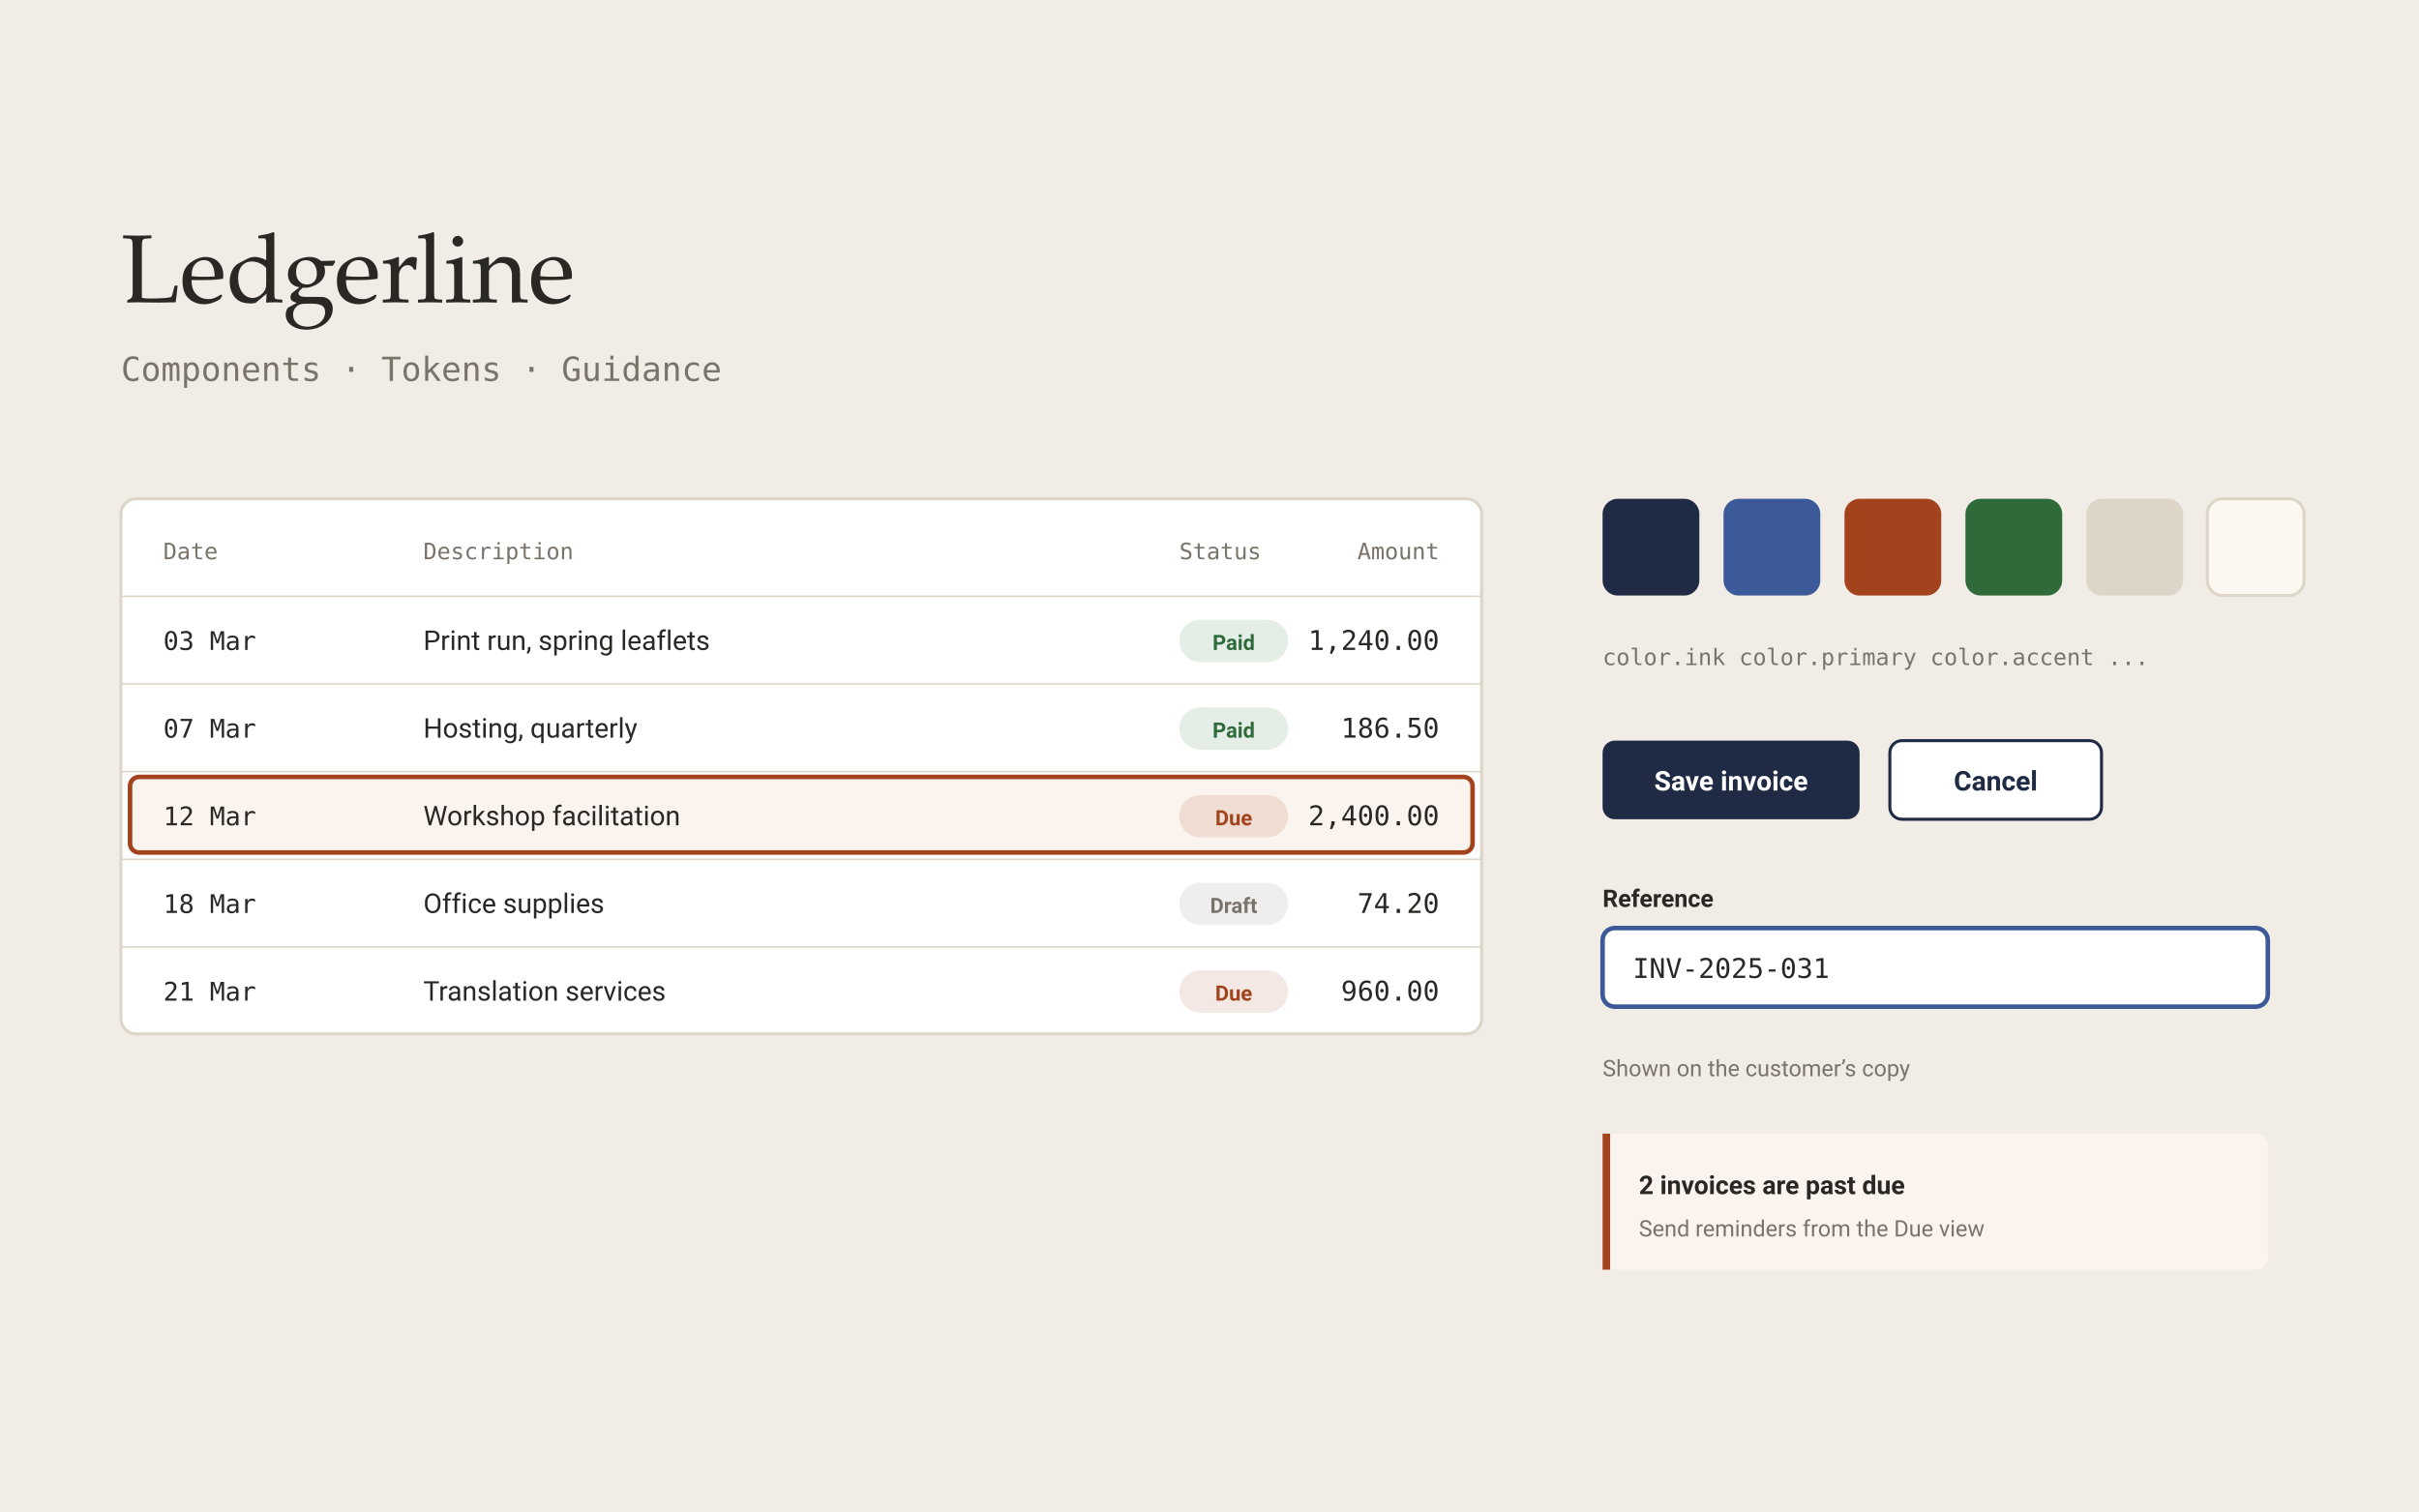
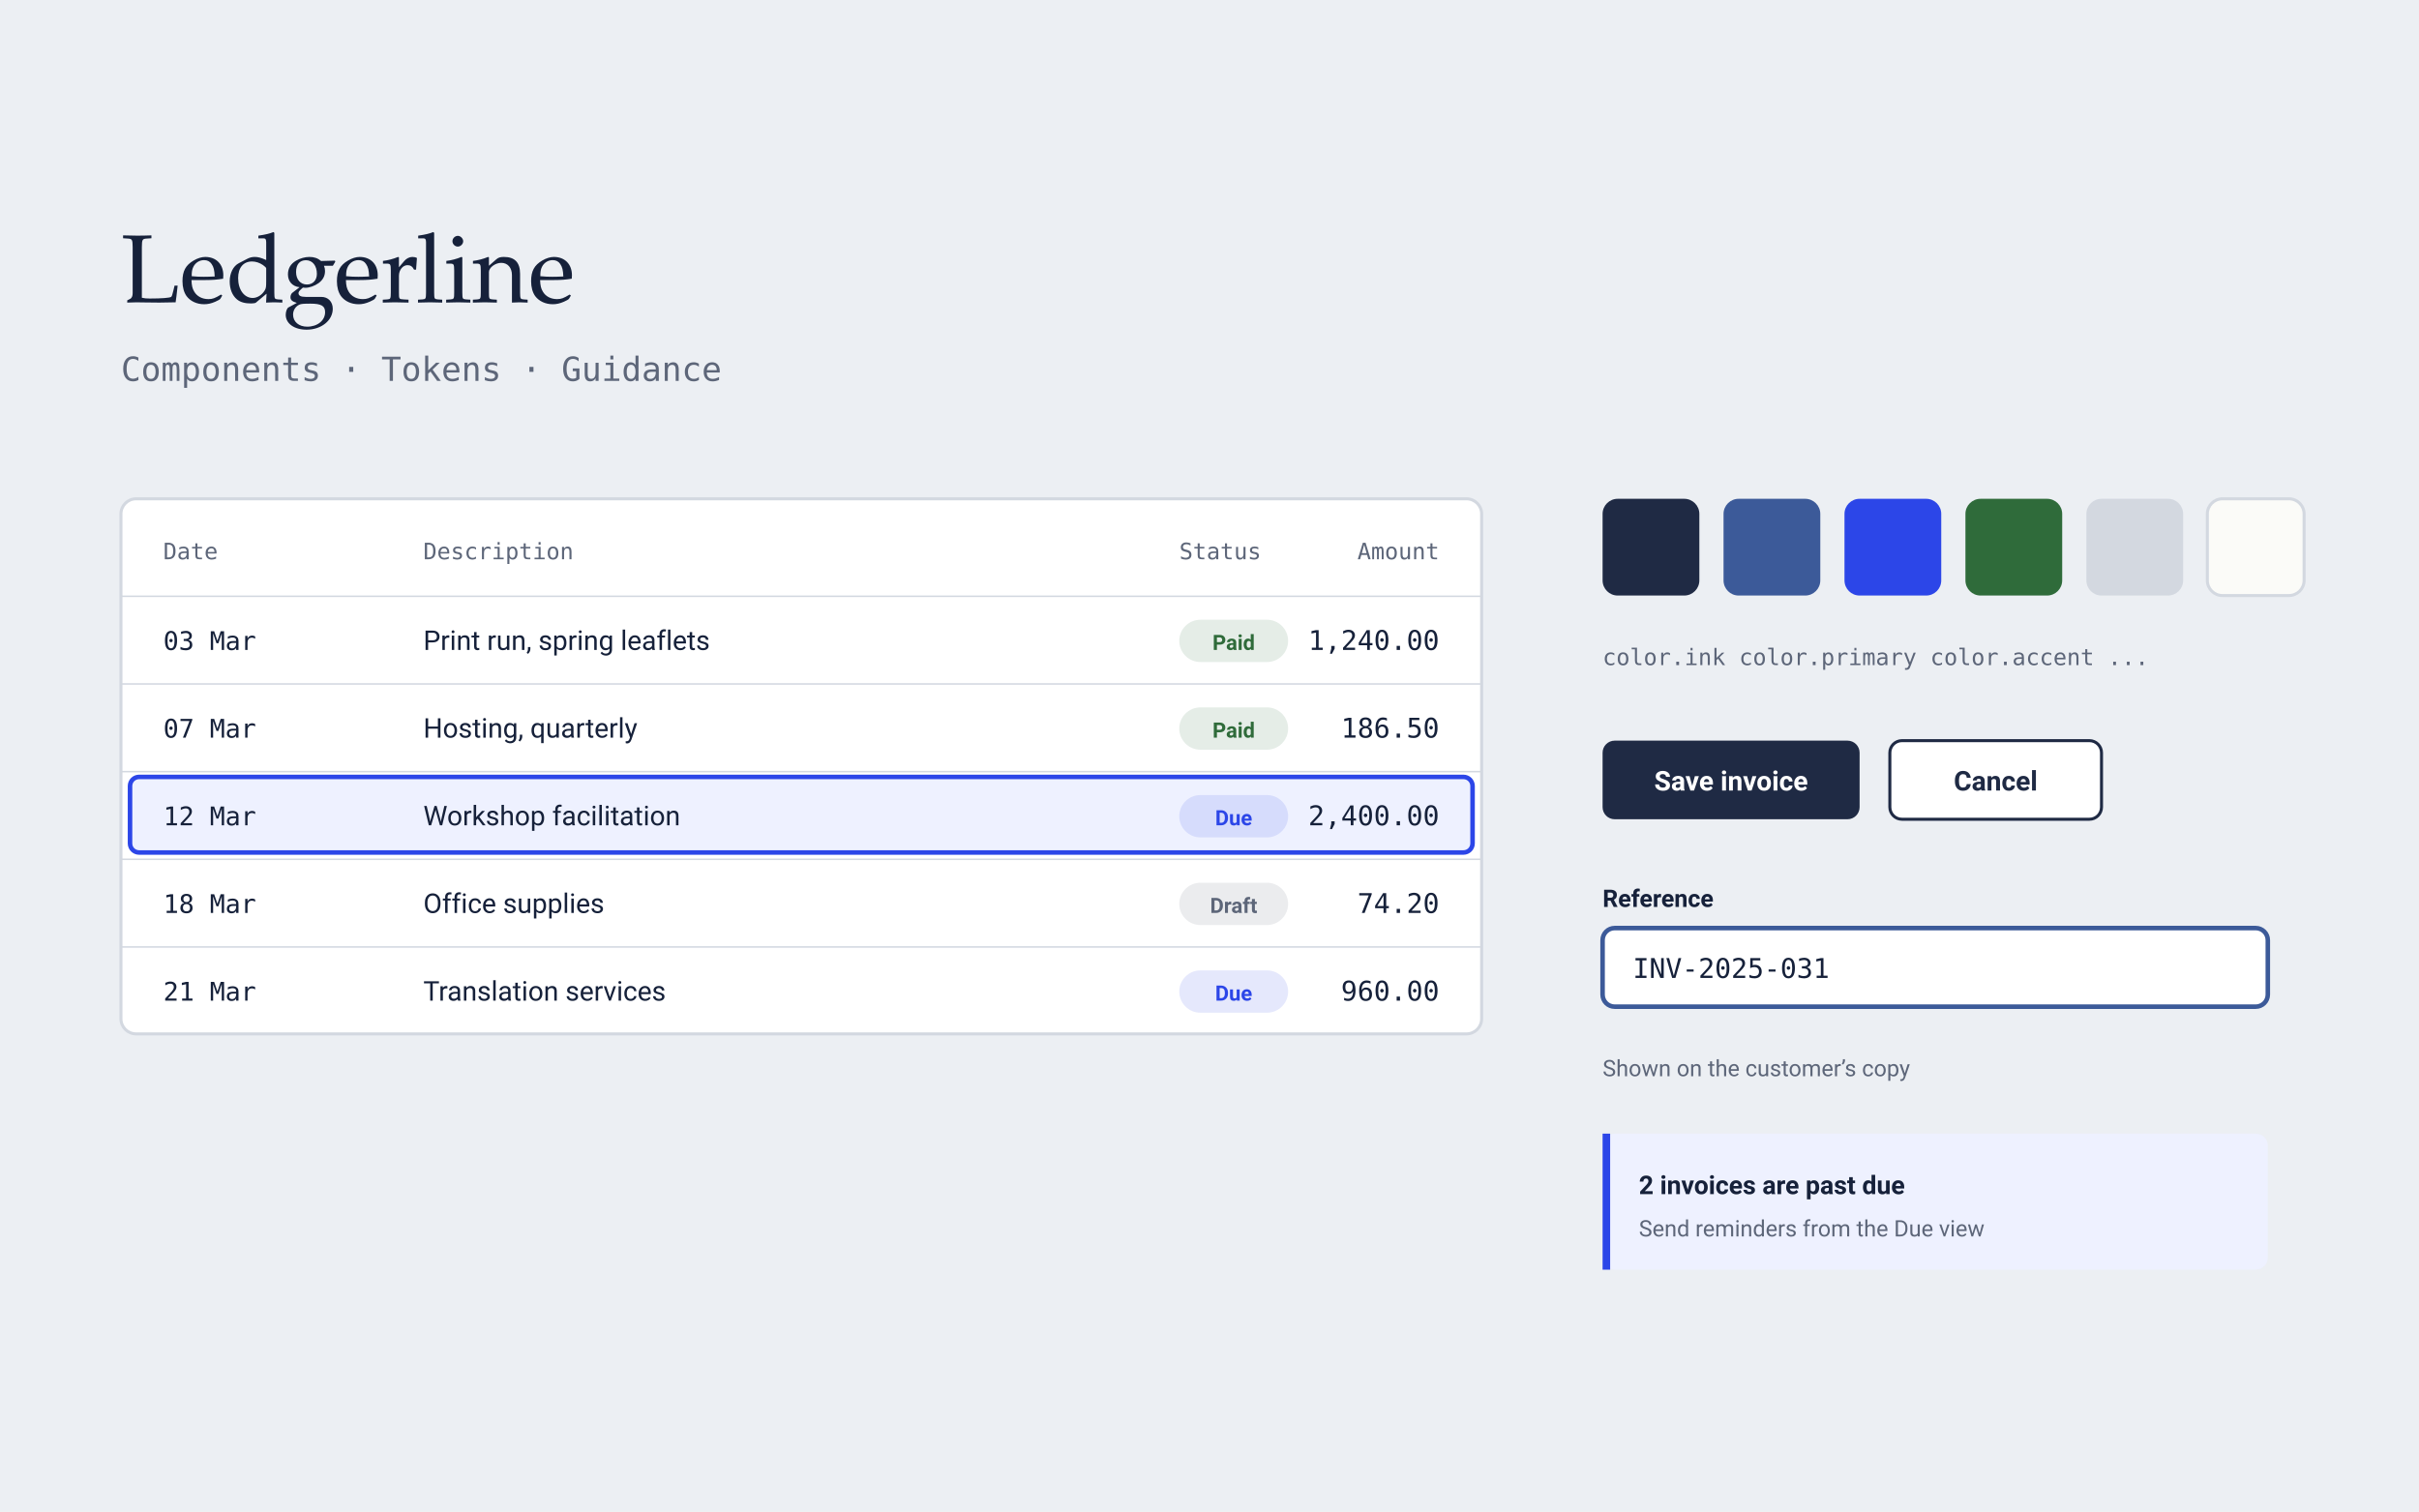
<svg xmlns="http://www.w3.org/2000/svg" viewBox="0 0 1600 1000" width="1600" height="1000" role="img">
-   <rect width="1600" height="1000" fill="#f1ede6" />
-   <rect x="80" y="330" width="900" height="354" rx="10" fill="#ffffff" stroke="#ddd5c7" stroke-width="2" />
-   <text x="108" y="370" font-family="ui-monospace, Menlo, Consolas, monospace" font-size="15" font-weight="400" fill="#7a736a" text-anchor="start">Date</text>
-   <text x="280" y="370" font-family="ui-monospace, Menlo, Consolas, monospace" font-size="15" font-weight="400" fill="#7a736a" text-anchor="start">Description</text>
-   <text x="780" y="370" font-family="ui-monospace, Menlo, Consolas, monospace" font-size="15" font-weight="400" fill="#7a736a" text-anchor="start">Status</text>
-   <text x="952" y="370" font-family="ui-monospace, Menlo, Consolas, monospace" font-size="15" font-weight="400" fill="#7a736a" text-anchor="end">Amount</text>
-   <rect x="80" y="394" width="900" height="1" rx="0" fill="#ddd5c7" />
-   <text x="108" y="430" font-family="ui-monospace, Menlo, Consolas, monospace" font-size="17" font-weight="400" fill="#2a2825" text-anchor="start">03 Mar</text>
-   <text x="280" y="430" font-family="system-ui, -apple-system, 'Segoe UI', Roboto, Arial, sans-serif" font-size="18" font-weight="400" fill="#2a2825" text-anchor="start">Print run, spring leaflets</text>
+   <rect width="1600" height="1000" fill="#eceff3" />
+   <rect x="80" y="330" width="900" height="354" rx="10" fill="#ffffff" stroke="#d3d8e0" stroke-width="2" />
+   <text x="108" y="370" font-family="ui-monospace, Menlo, Consolas, monospace" font-size="15" font-weight="400" fill="#5d6679" text-anchor="start">Date</text>
+   <text x="280" y="370" font-family="ui-monospace, Menlo, Consolas, monospace" font-size="15" font-weight="400" fill="#5d6679" text-anchor="start">Description</text>
+   <text x="780" y="370" font-family="ui-monospace, Menlo, Consolas, monospace" font-size="15" font-weight="400" fill="#5d6679" text-anchor="start">Status</text>
+   <text x="952" y="370" font-family="ui-monospace, Menlo, Consolas, monospace" font-size="15" font-weight="400" fill="#5d6679" text-anchor="end">Amount</text>
+   <rect x="80" y="394" width="900" height="1" rx="0" fill="#d3d8e0" />
+   <text x="108" y="430" font-family="ui-monospace, Menlo, Consolas, monospace" font-size="17" font-weight="400" fill="#16213a" text-anchor="start">03 Mar</text>
+   <text x="280" y="430" font-family="system-ui, -apple-system, 'Segoe UI', Roboto, Arial, sans-serif" font-size="18" font-weight="400" fill="#16213a" text-anchor="start">Print run, spring leaflets</text>
  <rect x="780" y="410" width="72" height="28" rx="14" fill="#2f6b3a1f" />
  <text x="816" y="430" font-family="system-ui, -apple-system, 'Segoe UI', Roboto, Arial, sans-serif" font-size="14" font-weight="600" fill="#2f6b3a" text-anchor="middle">Paid</text>
-   <text x="952" y="430" font-family="ui-monospace, Menlo, Consolas, monospace" font-size="18" font-weight="500" fill="#2a2825" text-anchor="end">1,240.00</text>
-   <rect x="80" y="452" width="900" height="1" rx="0" fill="#ddd5c7" />
-   <text x="108" y="488" font-family="ui-monospace, Menlo, Consolas, monospace" font-size="17" font-weight="400" fill="#2a2825" text-anchor="start">07 Mar</text>
-   <text x="280" y="488" font-family="system-ui, -apple-system, 'Segoe UI', Roboto, Arial, sans-serif" font-size="18" font-weight="400" fill="#2a2825" text-anchor="start">Hosting, quarterly</text>
+   <text x="952" y="430" font-family="ui-monospace, Menlo, Consolas, monospace" font-size="18" font-weight="500" fill="#16213a" text-anchor="end">1,240.00</text>
+   <rect x="80" y="452" width="900" height="1" rx="0" fill="#d3d8e0" />
+   <text x="108" y="488" font-family="ui-monospace, Menlo, Consolas, monospace" font-size="17" font-weight="400" fill="#16213a" text-anchor="start">07 Mar</text>
+   <text x="280" y="488" font-family="system-ui, -apple-system, 'Segoe UI', Roboto, Arial, sans-serif" font-size="18" font-weight="400" fill="#16213a" text-anchor="start">Hosting, quarterly</text>
  <rect x="780" y="468" width="72" height="28" rx="14" fill="#2f6b3a1f" />
  <text x="816" y="488" font-family="system-ui, -apple-system, 'Segoe UI', Roboto, Arial, sans-serif" font-size="14" font-weight="600" fill="#2f6b3a" text-anchor="middle">Paid</text>
-   <text x="952" y="488" font-family="ui-monospace, Menlo, Consolas, monospace" font-size="18" font-weight="500" fill="#2a2825" text-anchor="end">186.50</text>
-   <rect x="86" y="514" width="888" height="50" rx="6" fill="#fbf3ee" stroke="#a3431d" stroke-width="3" />
-   <rect x="80" y="510" width="900" height="1" rx="0" fill="#ddd5c7" />
-   <text x="108" y="546" font-family="ui-monospace, Menlo, Consolas, monospace" font-size="17" font-weight="400" fill="#2a2825" text-anchor="start">12 Mar</text>
-   <text x="280" y="546" font-family="system-ui, -apple-system, 'Segoe UI', Roboto, Arial, sans-serif" font-size="18" font-weight="400" fill="#2a2825" text-anchor="start">Workshop facilitation</text>
-   <rect x="780" y="526" width="72" height="28" rx="14" fill="#a3431d1f" />
-   <text x="816" y="546" font-family="system-ui, -apple-system, 'Segoe UI', Roboto, Arial, sans-serif" font-size="14" font-weight="600" fill="#a3431d" text-anchor="middle">Due</text>
-   <text x="952" y="546" font-family="ui-monospace, Menlo, Consolas, monospace" font-size="18" font-weight="500" fill="#2a2825" text-anchor="end">2,400.00</text>
-   <rect x="80" y="568" width="900" height="1" rx="0" fill="#ddd5c7" />
-   <text x="108" y="604" font-family="ui-monospace, Menlo, Consolas, monospace" font-size="17" font-weight="400" fill="#2a2825" text-anchor="start">18 Mar</text>
-   <text x="280" y="604" font-family="system-ui, -apple-system, 'Segoe UI', Roboto, Arial, sans-serif" font-size="18" font-weight="400" fill="#2a2825" text-anchor="start">Office supplies</text>
-   <rect x="780" y="584" width="72" height="28" rx="14" fill="#7a736a1f" />
-   <text x="816" y="604" font-family="system-ui, -apple-system, 'Segoe UI', Roboto, Arial, sans-serif" font-size="14" font-weight="600" fill="#7a736a" text-anchor="middle">Draft</text>
-   <text x="952" y="604" font-family="ui-monospace, Menlo, Consolas, monospace" font-size="18" font-weight="500" fill="#2a2825" text-anchor="end">74.20</text>
-   <rect x="80" y="626" width="900" height="1" rx="0" fill="#ddd5c7" />
-   <text x="108" y="662" font-family="ui-monospace, Menlo, Consolas, monospace" font-size="17" font-weight="400" fill="#2a2825" text-anchor="start">21 Mar</text>
-   <text x="280" y="662" font-family="system-ui, -apple-system, 'Segoe UI', Roboto, Arial, sans-serif" font-size="18" font-weight="400" fill="#2a2825" text-anchor="start">Translation services</text>
-   <rect x="780" y="642" width="72" height="28" rx="14" fill="#a3431d1f" />
-   <text x="816" y="662" font-family="system-ui, -apple-system, 'Segoe UI', Roboto, Arial, sans-serif" font-size="14" font-weight="600" fill="#a3431d" text-anchor="middle">Due</text>
-   <text x="952" y="662" font-family="ui-monospace, Menlo, Consolas, monospace" font-size="18" font-weight="500" fill="#2a2825" text-anchor="end">960.00</text>
+   <text x="952" y="488" font-family="ui-monospace, Menlo, Consolas, monospace" font-size="18" font-weight="500" fill="#16213a" text-anchor="end">186.50</text>
+   <rect x="86" y="514" width="888" height="50" rx="6" fill="#eef1ff" stroke="#2c46e8" stroke-width="3" />
+   <rect x="80" y="510" width="900" height="1" rx="0" fill="#d3d8e0" />
+   <text x="108" y="546" font-family="ui-monospace, Menlo, Consolas, monospace" font-size="17" font-weight="400" fill="#16213a" text-anchor="start">12 Mar</text>
+   <text x="280" y="546" font-family="system-ui, -apple-system, 'Segoe UI', Roboto, Arial, sans-serif" font-size="18" font-weight="400" fill="#16213a" text-anchor="start">Workshop facilitation</text>
+   <rect x="780" y="526" width="72" height="28" rx="14" fill="#2c46e81f" />
+   <text x="816" y="546" font-family="system-ui, -apple-system, 'Segoe UI', Roboto, Arial, sans-serif" font-size="14" font-weight="600" fill="#2c46e8" text-anchor="middle">Due</text>
+   <text x="952" y="546" font-family="ui-monospace, Menlo, Consolas, monospace" font-size="18" font-weight="500" fill="#16213a" text-anchor="end">2,400.00</text>
+   <rect x="80" y="568" width="900" height="1" rx="0" fill="#d3d8e0" />
+   <text x="108" y="604" font-family="ui-monospace, Menlo, Consolas, monospace" font-size="17" font-weight="400" fill="#16213a" text-anchor="start">18 Mar</text>
+   <text x="280" y="604" font-family="system-ui, -apple-system, 'Segoe UI', Roboto, Arial, sans-serif" font-size="18" font-weight="400" fill="#16213a" text-anchor="start">Office supplies</text>
+   <rect x="780" y="584" width="72" height="28" rx="14" fill="#5d66791f" />
+   <text x="816" y="604" font-family="system-ui, -apple-system, 'Segoe UI', Roboto, Arial, sans-serif" font-size="14" font-weight="600" fill="#5d6679" text-anchor="middle">Draft</text>
+   <text x="952" y="604" font-family="ui-monospace, Menlo, Consolas, monospace" font-size="18" font-weight="500" fill="#16213a" text-anchor="end">74.20</text>
+   <rect x="80" y="626" width="900" height="1" rx="0" fill="#d3d8e0" />
+   <text x="108" y="662" font-family="ui-monospace, Menlo, Consolas, monospace" font-size="17" font-weight="400" fill="#16213a" text-anchor="start">21 Mar</text>
+   <text x="280" y="662" font-family="system-ui, -apple-system, 'Segoe UI', Roboto, Arial, sans-serif" font-size="18" font-weight="400" fill="#16213a" text-anchor="start">Translation services</text>
+   <rect x="780" y="642" width="72" height="28" rx="14" fill="#2c46e81f" />
+   <text x="816" y="662" font-family="system-ui, -apple-system, 'Segoe UI', Roboto, Arial, sans-serif" font-size="14" font-weight="600" fill="#2c46e8" text-anchor="middle">Due</text>
+   <text x="952" y="662" font-family="ui-monospace, Menlo, Consolas, monospace" font-size="18" font-weight="500" fill="#16213a" text-anchor="end">960.00</text>
  <rect x="1060" y="330" width="64" height="64" rx="10" fill="#1f2a44" />
  <rect x="1140" y="330" width="64" height="64" rx="10" fill="#3c5a99" />
-   <rect x="1220" y="330" width="64" height="64" rx="10" fill="#a3431d" />
+   <rect x="1220" y="330" width="64" height="64" rx="10" fill="#2c46e8" />
  <rect x="1300" y="330" width="64" height="64" rx="10" fill="#2f6b3a" />
-   <rect x="1380" y="330" width="64" height="64" rx="10" fill="#ddd5c7" />
-   <rect x="1460" y="330" width="64" height="64" rx="10" fill="#fbf8f2" stroke="#ddd5c7" stroke-width="2" />
-   <text x="1060" y="440" font-family="ui-monospace, Menlo, Consolas, monospace" font-size="15" font-weight="400" fill="#7a736a" text-anchor="start">color.ink   color.primary   color.accent ...</text>
+   <rect x="1380" y="330" width="64" height="64" rx="10" fill="#d3d8e0" />
+   <rect x="1460" y="330" width="64" height="64" rx="10" fill="#fbfbf8" stroke="#d3d8e0" stroke-width="2" />
+   <text x="1060" y="440" font-family="ui-monospace, Menlo, Consolas, monospace" font-size="15" font-weight="400" fill="#5d6679" text-anchor="start">color.ink   color.primary   color.accent ...</text>
  <rect x="1060" y="490" width="170" height="52" rx="8" fill="#1f2a44" />
  <text x="1145" y="523" font-family="system-ui, -apple-system, 'Segoe UI', Roboto, Arial, sans-serif" font-size="18" font-weight="600" fill="#fff" text-anchor="middle">Save invoice</text>
  <rect x="1250" y="490" width="140" height="52" rx="8" fill="#ffffff" stroke="#1f2a44" stroke-width="2" />
  <text x="1320" y="523" font-family="system-ui, -apple-system, 'Segoe UI', Roboto, Arial, sans-serif" font-size="18" font-weight="600" fill="#1f2a44" text-anchor="middle">Cancel</text>
-   <text x="1060" y="600" font-family="system-ui, -apple-system, 'Segoe UI', Roboto, Arial, sans-serif" font-size="16" font-weight="600" fill="#2a2825" text-anchor="start">Reference</text>
+   <text x="1060" y="600" font-family="system-ui, -apple-system, 'Segoe UI', Roboto, Arial, sans-serif" font-size="16" font-weight="600" fill="#16213a" text-anchor="start">Reference</text>
  <rect x="1060" y="614" width="440" height="52" rx="8" fill="#ffffff" stroke="#3c5a99" stroke-width="3" />
-   <text x="1080" y="647" font-family="ui-monospace, Menlo, Consolas, monospace" font-size="18" font-weight="400" fill="#2a2825" text-anchor="start">INV-2025-031</text>
+   <text x="1080" y="647" font-family="ui-monospace, Menlo, Consolas, monospace" font-size="18" font-weight="400" fill="#16213a" text-anchor="start">INV-2025-031</text>
  <rect x="1060" y="680" width="440" height="1" rx="0" fill="none" />
-   <text x="1060" y="712" font-family="system-ui, -apple-system, 'Segoe UI', Roboto, Arial, sans-serif" font-size="15" font-weight="400" fill="#7a736a" text-anchor="start">Shown on the customer’s copy</text>
-   <rect x="1060" y="750" width="440" height="90" rx="8" fill="#fbf3ee" />
-   <rect x="1060" y="750" width="5" height="90" rx="0" fill="#a3431d" />
-   <text x="1084" y="790" font-family="system-ui, -apple-system, 'Segoe UI', Roboto, Arial, sans-serif" font-size="17" font-weight="600" fill="#2a2825" text-anchor="start">2 invoices are past due</text>
-   <text x="1084" y="818" font-family="system-ui, -apple-system, 'Segoe UI', Roboto, Arial, sans-serif" font-size="15" font-weight="400" fill="#7a736a" text-anchor="start">Send reminders from the Due view</text>
-   <text x="80" y="200" font-family="'Iowan Old Style', Palatino, Georgia, serif" font-size="64" font-weight="400" fill="#2a2825" text-anchor="start">Ledgerline</text>
-   <text x="80" y="252" font-family="ui-monospace, Menlo, Consolas, monospace" font-size="22" font-weight="400" fill="#7a736a" text-anchor="start">Components · Tokens · Guidance</text>
+   <text x="1060" y="712" font-family="system-ui, -apple-system, 'Segoe UI', Roboto, Arial, sans-serif" font-size="15" font-weight="400" fill="#5d6679" text-anchor="start">Shown on the customer’s copy</text>
+   <rect x="1060" y="750" width="440" height="90" rx="8" fill="#eef1ff" />
+   <rect x="1060" y="750" width="5" height="90" rx="0" fill="#2c46e8" />
+   <text x="1084" y="790" font-family="system-ui, -apple-system, 'Segoe UI', Roboto, Arial, sans-serif" font-size="17" font-weight="600" fill="#16213a" text-anchor="start">2 invoices are past due</text>
+   <text x="1084" y="818" font-family="system-ui, -apple-system, 'Segoe UI', Roboto, Arial, sans-serif" font-size="15" font-weight="400" fill="#5d6679" text-anchor="start">Send reminders from the Due view</text>
+   <text x="80" y="200" font-family="'Iowan Old Style', Palatino, Georgia, serif" font-size="64" font-weight="400" fill="#16213a" text-anchor="start">Ledgerline</text>
+   <text x="80" y="252" font-family="ui-monospace, Menlo, Consolas, monospace" font-size="22" font-weight="400" fill="#5d6679" text-anchor="start">Components · Tokens · Guidance</text>
</svg>
